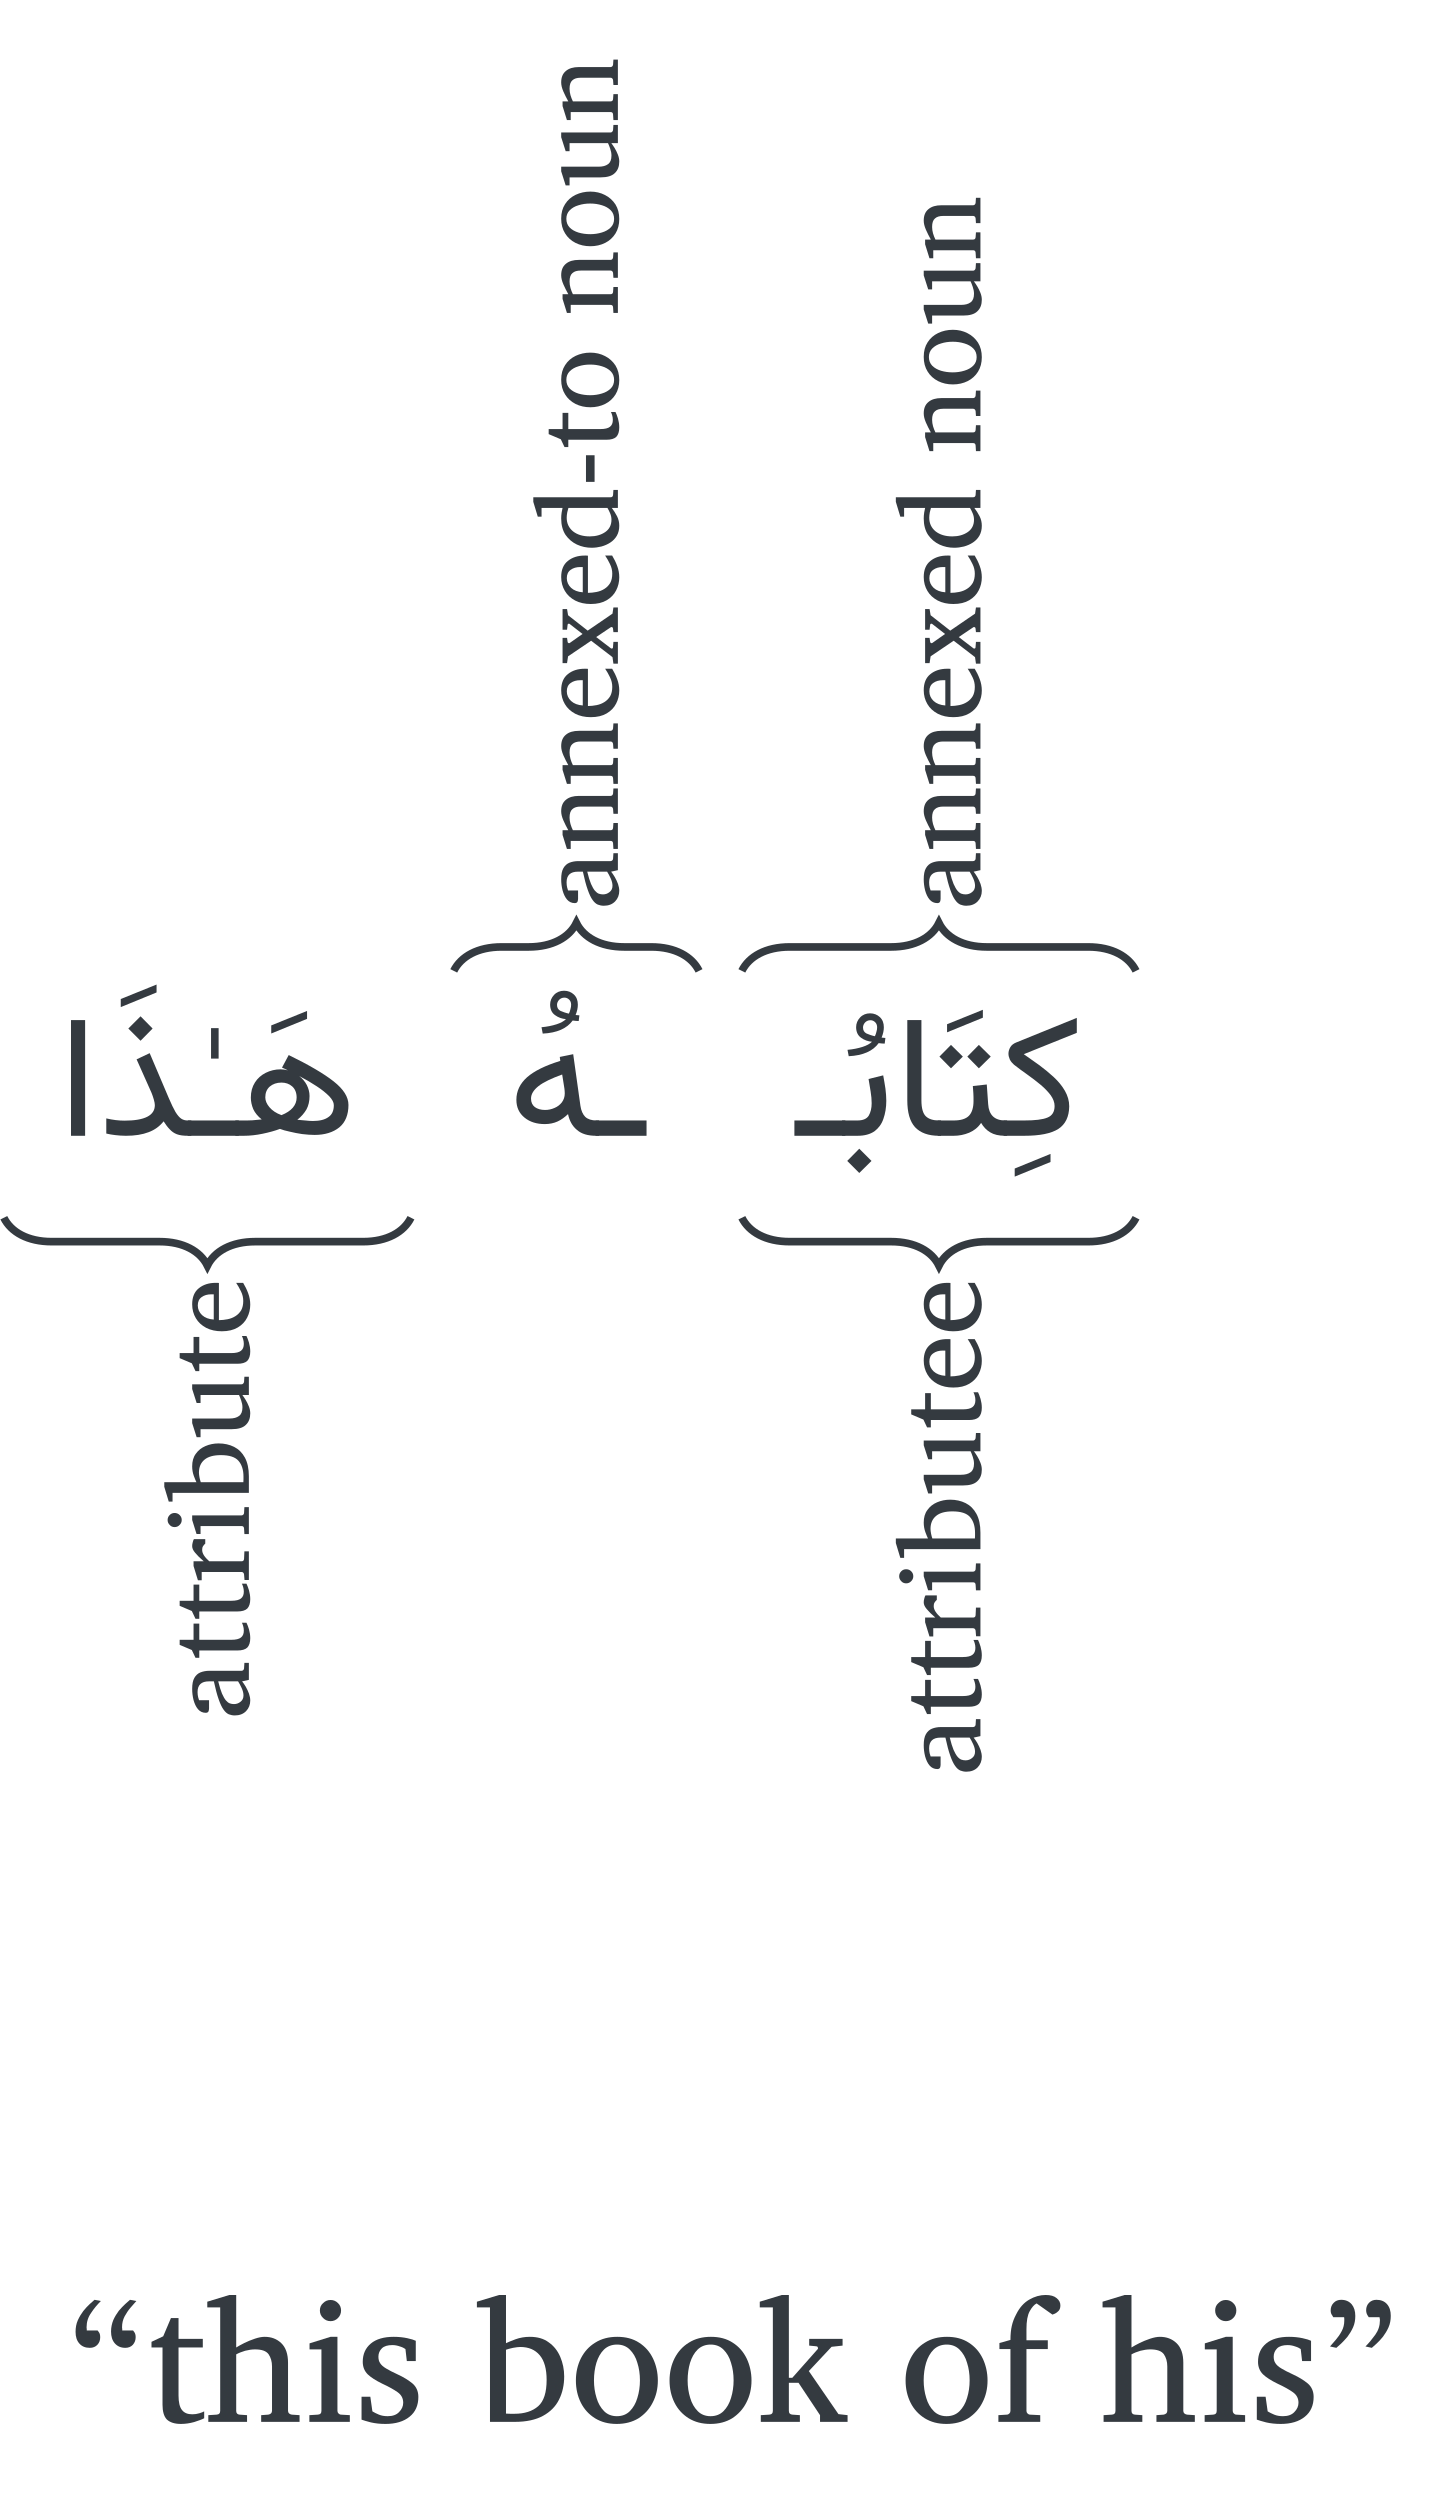
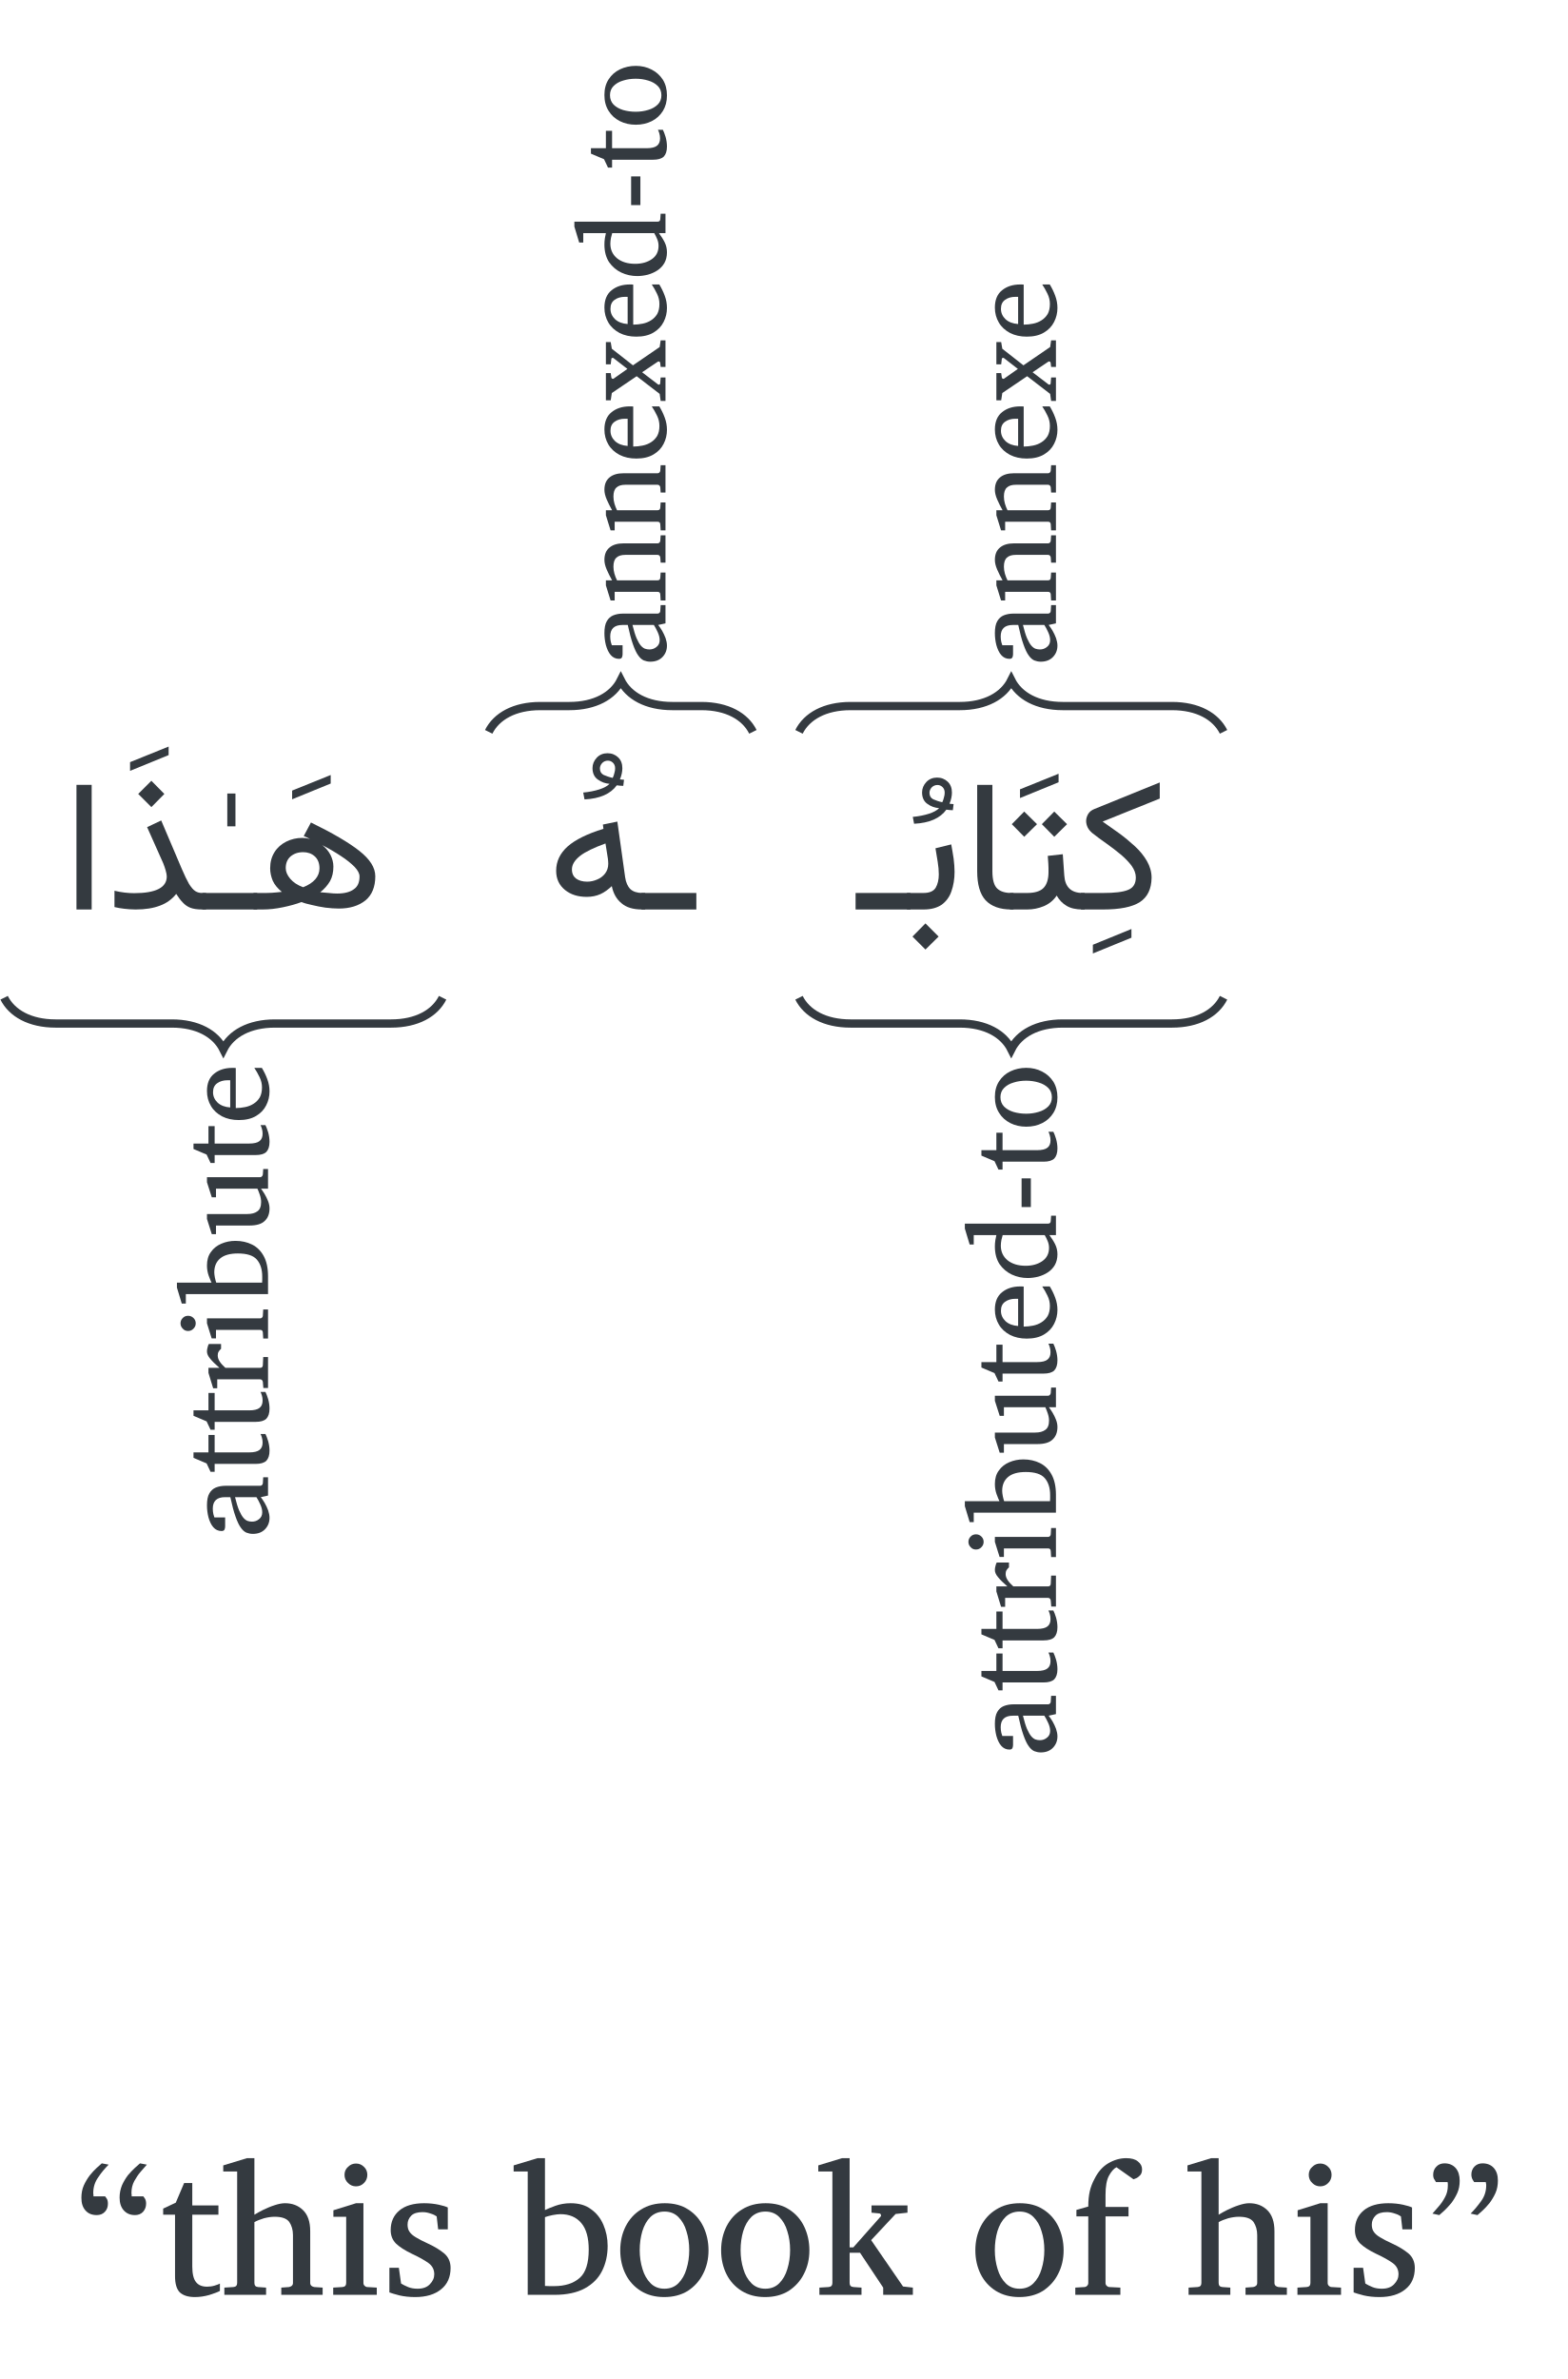
- <svg xmlns="http://www.w3.org/2000/svg" xmlns:xlink="http://www.w3.org/1999/xlink" version="1.1" width="138.677" height="238.262" viewBox="0 0 138.677 238.262">
+ <svg xmlns="http://www.w3.org/2000/svg" xmlns:xlink="http://www.w3.org/1999/xlink" version="1.1" width="138.677" height="210.483" viewBox="0 0 138.677 210.483">
  <defs>
    <path id="font_1_1276" d="M.261 .396 .3 .469C.417 .412 .504 .361 .561 .316 .618 .271 .647 .226 .647 .179 .647 .122 .629 .078 .594 .049 .558 .02 .51 .005 .45 .005 .428 .005 .404 .007 .378 .01 .353 .014 .329 .018 .306 .024 .283 .029 .264 .034 .249 .04 .22 .029 .187 .02 .149 .012 .111 .004 .074 0 .039 0H-.01V.089H.032C.054 .089 .073 .089 .089 .09 .106 .091 .124 .093 .143 .095 .121 .113 .104 .133 .094 .155 .085 .177 .08 .199 .08 .222 .08 .256 .088 .285 .104 .31 .119 .334 .141 .353 .167 .366 .193 .379 .222 .386 .253 .386 .267 .386 .281 .384 .295 .38 .284 .386 .273 .391 .261 .396M.35 .093C.364 .092 .38 .09 .396 .089 .413 .087 .428 .086 .441 .086 .481 .086 .511 .094 .531 .109 .552 .123 .562 .146 .562 .178 .562 .194 .553 .211 .535 .23 .517 .248 .493 .268 .462 .288 .432 .308 .398 .328 .361 .347 .379 .333 .394 .316 .405 .295 .415 .275 .421 .254 .421 .231 .421 .201 .415 .175 .403 .153 .39 .131 .373 .111 .35 .093M.164 .223C.164 .204 .172 .185 .188 .166 .204 .147 .227 .131 .258 .12 .316 .143 .346 .178 .346 .222 .346 .25 .337 .272 .32 .287 .303 .302 .282 .309 .258 .309 .23 .309 .208 .301 .19 .286 .172 .27 .164 .249 .164 .223Z" />
    <path id="font_1_728" d="M.032 .557V.604L.24 .688V.642L.032 .557Z" />
    <path id="font_1_713" d="M-.01 .089H.286V0H-.01V.089Z" />
    <path id="font_1_780" d="M.031 .542V.719H.075V.542H.031Z" />
    <path id="font_1_1211" d="M.247 .694 .317 .623 .247 .552 .176 .623 .247 .694M.33 .178C.33 .186 .328 .197 .324 .211 .32 .224 .316 .237 .311 .249L.224 .444 .3 .48 .411 .219C.426 .184 .439 .157 .45 .138 .462 .119 .473 .106 .484 .099 .495 .092 .507 .089 .521 .089H.542V0H.521C.495 0 .474 .003 .458 .009 .442 .015 .428 .025 .417 .037 .405 .049 .393 .065 .381 .084 .358 .055 .329 .034 .294 .021 .258 .007 .214 0 .162 0 .139 0 .118 .002 .1 .004 .082 .006 .065 .009 .048 .013V.101C.086 .092 .121 .088 .154 .088 .271 .088 .33 .118 .33 .178Z" />
    <path id="font_1_681" d="M.157 .672V0H.075V.672H.157Z" />
    <path id="font_1_1275" d="M.511 0C.463 0 .426 .011 .4 .034 .373 .056 .356 .087 .348 .126 .329 .108 .309 .093 .287 .083 .265 .073 .24 .068 .213 .068 .166 .068 .127 .08 .096 .105 .064 .131 .048 .165 .048 .209 .048 .26 .069 .303 .11 .34 .151 .376 .215 .408 .303 .435L.3 .458 .378 .474 .42 .174C.424 .146 .434 .124 .448 .11 .463 .096 .485 .089 .513 .089H.528V0H.511M.329 .246C.329 .256 .328 .265 .327 .274L.314 .356C.251 .333 .205 .311 .177 .289 .148 .266 .133 .242 .133 .216 .133 .194 .141 .178 .155 .167 .17 .156 .19 .15 .215 .15 .234 .15 .252 .154 .27 .162 .287 .169 .301 .18 .312 .194 .323 .209 .329 .226 .329 .246Z" />
    <path id="font_1_730" d="M.225 .522C.218 .522 .212 .523 .207 .523 .202 .524 .196 .524 .19 .525 .157 .479 .099 .453 .016 .449L.009 .486C.042 .489 .071 .495 .096 .503 .121 .511 .139 .521 .151 .533 .128 .535 .107 .542 .088 .556 .069 .569 .059 .59 .059 .618 .059 .639 .067 .658 .082 .674 .097 .69 .117 .698 .14 .698 .163 .698 .182 .69 .197 .676 .213 .661 .22 .641 .22 .617 .22 .599 .216 .579 .207 .557 .212 .556 .219 .556 .229 .555L.225 .522M.168 .565C.172 .573 .175 .582 .177 .591 .18 .6 .181 .609 .181 .617 .181 .629 .177 .639 .17 .646 .162 .654 .153 .658 .142 .658 .129 .658 .119 .653 .111 .645 .103 .636 .099 .626 .099 .616 .099 .599 .106 .588 .119 .581 .133 .575 .149 .569 .168 .565Z" />
    <path id="font_1_1258" d="M.107 .474C.136 .454 .165 .433 .196 .411 .226 .389 .255 .365 .281 .341 .308 .316 .33 .289 .346 .261 .362 .233 .371 .203 .371 .171 .37 .11 .349 .067 .308 .04 .266 .013 .2 0 .109 0H-.01V.089H.109C.172 .089 .217 .094 .245 .106 .272 .117 .286 .139 .286 .173 .286 .194 .278 .215 .263 .236 .248 .256 .228 .277 .204 .297 .18 .317 .155 .336 .127 .356 .1 .375 .074 .394 .05 .413 .04 .422 .032 .431 .026 .443 .021 .454 .018 .466 .018 .477 .018 .49 .022 .503 .029 .515 .036 .527 .048 .536 .063 .542L.415 .685V.598L.107 .474Z" />
    <path id="font_1_731" d="M.028-.247V-.2L.236-.115V-.162L.028-.247Z" />
    <path id="font_1_1189" d="M.229 .528 .298 .46 .229 .392 .162 .46 .229 .528M.067 .528 .136 .46 .067 .392-0 .46 .067 .528M-.01 .089H.083C.124 .089 .154 .098 .172 .117 .189 .135 .198 .164 .198 .202 .198 .218 .198 .233 .197 .247 .196 .261 .195 .275 .194 .289L.275 .298 .283 .184C.287 .121 .32 .089 .382 .089H.393V0H.381C.345 0 .316 .007 .295 .02 .273 .033 .256 .051 .242 .075 .225 .049 .201 .03 .173 .018 .144 .006 .114 0 .083 0H-.01V.089Z" />
    <path id="font_1_1173" d="M.075 .672H.157V.206C.157 .16 .166 .129 .183 .113 .2 .097 .225 .089 .259 .089H.271V0H.259C.197 0 .151 .017 .12 .05 .09 .083 .075 .135 .075 .206V.672Z" />
    <path id="font_1_1176" d="M.08 0H-.01V.089H.079C.111 .089 .133 .098 .145 .117 .156 .136 .162 .16 .162 .189 .162 .21 .16 .233 .156 .257 .152 .281 .148 .305 .144 .33L.229 .351C.234 .325 .238 .299 .242 .274 .245 .249 .247 .225 .247 .203 .247 .164 .241 .129 .23 .098 .22 .068 .202 .044 .178 .026 .153 .009 .121 0 .08 0M.09-.075 .161-.146 .09-.216 .02-.146 .09-.075Z" />
    <path id="font_2_68" d="M.492 0H.344L.331 .059C.318 .049 .303 .038 .284 .027 .265 .016 .245 .007 .224-.001 .203-.008 .183-.012 .164-.012 .128-.012 .097-0 .072 .024 .047 .048 .034 .081 .034 .123 .034 .142 .038 .159 .044 .175 .051 .191 .064 .206 .084 .22 .104 .235 .134 .249 .174 .263 .213 .277 .266 .291 .331 .305 .331 .307 .331 .313 .331 .322 .331 .331 .331 .34 .331 .348 .331 .414 .3 .447 .238 .447 .221 .447 .206 .445 .193 .442 .181 .439 .172 .436 .167 .434V.347H.094C.085 .347 .077 .349 .069 .352 .061 .356 .057 .364 .057 .376 .057 .403 .068 .426 .088 .443 .109 .461 .136 .473 .168 .482 .2 .49 .232 .494 .265 .494 .306 .494 .339 .488 .361 .475 .384 .462 .4 .444 .409 .422 .418 .399 .423 .373 .423 .344V.064C.423 .058 .425 .053 .429 .049 .433 .045 .438 .042 .444 .042L.492 .039V0M.331 .094V.267C.286 .256 .25 .245 .224 .234 .197 .222 .178 .211 .165 .2 .152 .189 .143 .177 .139 .166 .135 .154 .133 .142 .133 .13 .133 .109 .139 .09 .153 .073 .166 .056 .184 .047 .208 .047 .228 .047 .249 .052 .273 .063 .297 .074 .316 .084 .331 .094Z" />
    <path id="font_2_81" d="M.547 0H.326V.039L.368 .042C.374 .043 .379 .045 .383 .049 .387 .053 .389 .058 .389 .064V.324C.389 .356 .382 .38 .367 .396 .353 .413 .328 .421 .293 .421 .274 .421 .255 .418 .237 .413 .218 .407 .2 .401 .183 .392V.064C.183 .05 .19 .043 .204 .042L.246 .039V0H.02V.039L.069 .042C.083 .043 .09 .05 .09 .064V.411H.02V.444L.142 .482H.183V.432C.211 .448 .24 .462 .269 .475 .299 .488 .325 .494 .348 .494 .392 .494 .425 .481 .448 .453 .471 .426 .482 .388 .482 .34V.064C.482 .058 .484 .053 .488 .049 .492 .045 .497 .043 .503 .042L.547 .039V0Z" />
    <path id="font_2_72" d="M.266-.012C.226-.012 .188-.003 .153 .015 .117 .033 .089 .06 .067 .097 .045 .134 .034 .18 .034 .236 .034 .288 .044 .333 .064 .372 .085 .411 .112 .441 .148 .462 .183 .483 .224 .494 .269 .494 .331 .494 .378 .475 .409 .436 .44 .398 .456 .349 .456 .289 .456 .286 .456 .281 .456 .276 .456 .271 .456 .266 .455 .261H.131C.131 .236 .134 .211 .139 .185 .144 .16 .153 .137 .166 .117 .179 .096 .196 .08 .217 .067 .239 .055 .266 .049 .298 .049 .326 .049 .354 .055 .382 .069 .409 .082 .434 .096 .456 .111V.05C.428 .033 .398 .018 .365 .006 .333-.006 .3-.012 .266-.012M.136 .306H.356V.328C.356 .361 .348 .389 .332 .411 .316 .434 .292 .445 .259 .445 .226 .445 .198 .432 .175 .408 .152 .383 .139 .349 .136 .306Z" />
    <path id="font_2_91" d="M.5 0H.285V.039L.319 .043C.323 .044 .327 .046 .328 .05 .33 .054 .33 .058 .328 .061L.242 .189 .144 .061C.142 .058 .141 .055 .142 .05 .143 .046 .146 .044 .15 .043L.2 .039V0H.01V.039L.067 .047 .21 .233 .074 .434 .015 .443V.482H.235V.443L.2 .438C.196 .438 .192 .435 .19 .431 .188 .427 .188 .424 .19 .42L.269 .308 .356 .42C.359 .423 .359 .427 .358 .431 .357 .435 .354 .438 .349 .438L.306 .443V.482H.486V.443L.432 .434 .298 .263 .446 .047 .5 .039V0Z" />
    <path id="font_2_71" d="M.538 0H.381V.053C.358 .036 .334 .02 .308 .007 .282-.006 .255-.012 .226-.012 .193-.012 .164-.005 .139 .009 .115 .023 .095 .042 .08 .065 .064 .089 .053 .115 .045 .143 .038 .171 .034 .2 .034 .228 .034 .273 .043 .316 .062 .357 .081 .397 .109 .43 .146 .456 .184 .481 .232 .494 .289 .494 .305 .494 .322 .493 .341 .49 .36 .486 .373 .484 .381 .482V.665H.305V.698L.434 .737H.474V.064C.474 .05 .481 .043 .495 .042L.538 .039V0M.381 .091V.431C.372 .434 .36 .437 .343 .441 .326 .444 .311 .446 .296 .446 .246 .446 .207 .427 .177 .391 .148 .354 .133 .306 .133 .245 .133 .191 .146 .146 .171 .11 .196 .074 .232 .056 .278 .056 .298 .056 .317 .06 .335 .068 .352 .075 .368 .083 .381 .091Z" />
    <path id="font_2_16" d="M.276 .203H.044V.278H.276V.203Z" />
    <path id="font_2_87" d="M.333 .021C.32 .014 .3 .007 .275-.001 .25-.008 .224-.012 .198-.012 .161-.012 .134-.003 .116 .014 .099 .032 .091 .061 .091 .1V.432H.027V.465L.095 .497 .14 .603H.184V.482H.325V.432H.184V.153C.184 .113 .191 .085 .204 .069 .217 .052 .237 .044 .264 .044 .278 .044 .292 .046 .305 .05 .317 .054 .327 .057 .333 .061V.021Z" />
    <path id="font_2_82" d="M.51 .24C.51 .193 .5 .15 .48 .112 .461 .074 .433 .044 .398 .021 .362-.001 .32-.012 .271-.012 .222-.012 .181-.001 .145 .021 .11 .043 .082 .073 .063 .111 .044 .149 .034 .192 .034 .24 .034 .288 .044 .331 .063 .369 .083 .408 .11 .438 .146 .46 .182 .483 .225 .494 .274 .494 .324 .494 .366 .483 .401 .46 .437 .437 .463 .407 .482 .368 .5 .33 .51 .287 .51 .24M.406 .241C.406 .278 .401 .312 .391 .343 .382 .375 .367 .4 .347 .42 .328 .439 .303 .449 .273 .449 .242 .449 .217 .439 .197 .42 .177 .4 .163 .375 .153 .343 .144 .312 .139 .278 .139 .241 .139 .205 .144 .171 .154 .139 .163 .108 .178 .082 .198 .062 .217 .043 .242 .033 .272 .033 .303 .033 .328 .043 .347 .062 .367 .082 .382 .108 .391 .139 .401 .171 .406 .205 .406 .241Z" />
-     <path id="font_2_88" d="M.547 0H.388V.057C.377 .048 .362 .039 .345 .028 .327 .017 .308 .008 .288-0 .268-.008 .248-.012 .228-.012 .185-.012 .151 .001 .127 .027 .102 .052 .09 .094 .09 .15V.421H.02V.455L.143 .494H.183V.169C.183 .133 .19 .106 .205 .086 .219 .066 .244 .056 .28 .056 .3 .056 .32 .06 .34 .067 .36 .074 .376 .08 .388 .086V.421H.318V.455L.44 .494H.481V.064C.481 .058 .483 .053 .488 .049 .492 .045 .497 .043 .503 .042L.547 .039V0Z" />
    <path id="font_2_85" d="M.381 .38H.342C.336 .387 .328 .394 .32 .399 .311 .405 .3 .407 .288 .407 .272 .407 .256 .402 .239 .391 .222 .38 .205 .364 .188 .345V.064C.188 .05 .195 .043 .209 .042L.275 .039V0H.025V.038L.074 .042C.08 .043 .085 .045 .089 .049 .093 .053 .095 .058 .095 .064V.411H.023V.444L.147 .482H.188V.393C.216 .426 .241 .451 .262 .468 .283 .486 .302 .494 .32 .494 .33 .494 .341 .493 .354 .489 .366 .486 .375 .483 .381 .479V.38Z" />
    <path id="font_2_76" d="M.218 .647C.218 .63 .212 .615 .2 .603 .188 .591 .174 .585 .157 .585 .14 .585 .126 .591 .114 .603 .101 .615 .095 .63 .095 .647 .095 .664 .101 .679 .114 .69 .126 .702 .14 .708 .157 .708 .174 .708 .188 .702 .2 .69 .212 .679 .218 .664 .218 .647M.269 0H.034V.039L.083 .042C.097 .043 .104 .05 .104 .064V.421H.035V.456L.157 .494H.197V.064C.197 .058 .199 .053 .203 .049 .207 .045 .212 .042 .218 .042L.269 .039V0Z" />
    <path id="font_2_69" d="M.521 .264C.521 .214 .511 .169 .491 .129 .471 .089 .44 .058 .398 .035 .356 .012 .301 0 .234 0H.09V.665H.014V.698L.143 .737H.183V.457C.194 .463 .213 .47 .239 .48 .264 .489 .292 .494 .321 .494 .365 .494 .402 .484 .431 .462 .461 .441 .483 .413 .498 .378 .513 .343 .521 .305 .521 .264M.419 .244C.419 .307 .406 .355 .379 .387 .352 .419 .315 .435 .266 .435 .255 .435 .241 .433 .224 .43 .207 .426 .193 .423 .183 .419V.048C.191 .048 .199 .047 .208 .047 .216 .047 .224 .047 .232 .047 .291 .047 .337 .062 .37 .091 .403 .12 .419 .171 .419 .244Z" />
+     <path id="font_2_88" d="M.547 0H.388V.057C.377 .048 .362 .039 .345 .028 .327 .017 .308 .008 .288-0 .268-.008 .248-.012 .228-.012 .185-.012 .151 .001 .127 .027 .102 .052 .09 .094 .09 .15V.421H.02V.455L.143 .494H.183V.169C.183 .133 .19 .106 .205 .086 .219 .066 .244 .056 .28 .056 .3 .056 .32 .06 .34 .067 .36 .074 .376 .08 .388 .086V.421H.318V.455L.44 .494H.481V.064C.481 .058 .483 .053 .488 .049 .492 .045 .497 .043 .503 .042L.547 .039V0Z" />
    <path id="font_2_180" d="M.392 .702C.383 .691 .371 .678 .358 .663 .345 .648 .334 .631 .324 .613 .314 .594 .309 .573 .309 .551 .309 .548 .309 .544 .31 .54 .31 .537 .31 .533 .31 .531H.373L.381 .52C.386 .512 .388 .503 .388 .492 .388 .475 .383 .461 .372 .448 .361 .436 .346 .43 .328 .43 .302 .43 .282 .439 .267 .456 .252 .473 .245 .496 .245 .525 .245 .549 .25 .571 .258 .591 .267 .611 .278 .629 .29 .645 .303 .66 .315 .673 .327 .684 .339 .695 .348 .703 .355 .709L.392 .702M.186 .702C.166 .682 .147 .66 .13 .634 .112 .609 .103 .581 .103 .55 .103 .547 .103 .543 .104 .54 .104 .536 .104 .533 .104 .531H.167L.175 .52C.18 .513 .182 .504 .182 .491 .182 .474 .177 .46 .166 .448 .155 .436 .14 .43 .122 .43 .096 .43 .076 .438 .061 .455 .046 .472 .039 .494 .039 .523 .039 .547 .043 .57 .052 .59 .061 .61 .072 .628 .084 .644 .097 .66 .109 .673 .121 .684 .133 .695 .142 .703 .149 .709L.186 .702Z" />
    <path id="font_2_75" d="M.551 0H.328V.039L.369 .042C.375 .043 .38 .045 .385 .049 .389 .053 .391 .058 .391 .064V.322C.391 .35 .384 .374 .371 .393 .357 .412 .331 .421 .292 .421 .274 .421 .255 .418 .235 .413 .215 .407 .197 .4 .183 .392V.064C.183 .05 .19 .043 .203 .042L.246 .039V0H.021V.039L.069 .042C.083 .043 .09 .05 .09 .064V.665H.015V.698L.143 .737H.183V.432C.195 .44 .211 .448 .23 .458 .249 .467 .269 .476 .291 .483 .312 .49 .331 .494 .348 .494 .387 .494 .419 .482 .445 .457 .471 .432 .484 .394 .484 .343V.064C.484 .058 .486 .053 .49 .049 .495 .045 .5 .043 .506 .042L.551 .039V0Z" />
    <path id="font_2_86" d="M.349 .353H.297L.289 .423C.282 .428 .271 .434 .257 .438 .243 .443 .229 .446 .213 .446 .186 .446 .165 .44 .152 .427 .139 .414 .132 .398 .132 .379 .132 .364 .135 .351 .142 .341 .149 .33 .16 .32 .177 .31 .193 .3 .215 .289 .243 .276 .278 .26 .307 .242 .33 .223 .352 .204 .364 .178 .364 .145 .364 .096 .347 .057 .313 .03 .279 .002 .232-.012 .173-.012 .142-.012 .114-.009 .088-.003 .062 .004 .044 .009 .034 .013V.146H.085L.097 .061C.107 .055 .12 .048 .135 .042 .149 .036 .167 .033 .186 .033 .215 .033 .237 .041 .252 .057 .268 .073 .276 .091 .276 .111 .276 .137 .265 .157 .244 .172 .223 .187 .193 .204 .154 .222 .117 .24 .089 .258 .07 .276 .051 .295 .041 .319 .041 .349 .041 .394 .057 .429 .088 .455 .119 .481 .164 .494 .221 .494 .25 .494 .277 .491 .3 .486 .323 .481 .339 .476 .349 .471V.353Z" />
    <path id="font_2_78" d="M.524 0H.364V.039L.239 .227H.183V.064C.183 .05 .19 .043 .204 .042L.247 .039V0H.02V.039L.069 .042C.083 .043 .09 .05 .09 .064V.665H.014V.698L.142 .737H.183V.256H.203L.35 .422C.353 .425 .353 .429 .351 .433 .35 .437 .346 .439 .342 .439L.301 .443V.482H.495V.443L.431 .436 .299 .295 .471 .045 .524 .039V0Z" />
    <path id="font_2_73" d="M.389 .677C.389 .663 .386 .653 .379 .645 .372 .638 .365 .632 .358 .629 .35 .626 .345 .624 .343 .623L.251 .688C.237 .681 .223 .665 .211 .643 .198 .62 .192 .585 .192 .538V.474H.316V.423H.192V.064C.192 .058 .194 .053 .198 .049 .202 .045 .207 .042 .213 .042L.272 .039V0H.029V.039L.078 .042C.084 .042 .089 .045 .093 .049 .097 .053 .099 .058 .099 .064V.423H.035V.458L.099 .476C.099 .509 .102 .536 .107 .558 .112 .58 .12 .602 .133 .626 .152 .664 .177 .692 .208 .71 .239 .728 .271 .737 .303 .737 .332 .737 .353 .731 .367 .719 .382 .707 .389 .693 .389 .677Z" />
    <path id="font_2_181" d="M.414 .616C.414 .592 .41 .569 .401 .549 .392 .529 .381 .511 .369 .495 .356 .479 .344 .466 .332 .455 .32 .444 .311 .436 .304 .43L.267 .438C.287 .458 .306 .481 .324 .506 .342 .531 .351 .559 .351 .59 .351 .593 .351 .597 .35 .6 .349 .603 .349 .606 .349 .608H.286L.279 .619C.274 .627 .271 .637 .271 .649 .271 .666 .277 .681 .288 .692 .299 .703 .313 .709 .331 .709 .356 .709 .377 .701 .392 .684 .407 .667 .414 .645 .414 .616M.208 .615C.208 .591 .204 .569 .195 .549 .186 .529 .175 .511 .163 .495 .15 .48 .138 .466 .126 .455 .114 .444 .105 .436 .098 .43L.061 .438C.07 .449 .082 .462 .095 .477 .108 .492 .119 .508 .129 .527 .139 .545 .144 .566 .144 .588 .144 .591 .144 .595 .144 .599 .143 .603 .143 .606 .143 .608H.08L.073 .62C.067 .627 .065 .637 .065 .648 .065 .665 .071 .68 .082 .691 .093 .703 .108 .709 .126 .709 .152 .709 .172 .7 .187 .683 .201 .666 .208 .644 .208 .615Z" />
  </defs>
-   <use data-text="ه" xlink:href="#font_1_1276" transform="matrix(16.40848,0,0,-16.40848,22.59318,108.2463)" fill="#343a40" />
-   <use data-text="َ" xlink:href="#font_1_728" transform="matrix(16.40848,0,0,-16.40848,25.32537,107.6369)" fill="#343a40" />
-   <use data-text="ـ" xlink:href="#font_1_713" transform="matrix(16.40848,0,0,-16.40848,18.06759,108.2463)" fill="#343a40" />
-   <use data-text="ٰ" xlink:href="#font_1_780" transform="matrix(16.40848,0,0,-16.40848,19.60479,109.7835)" fill="#343a40" />
-   <use data-text="ذ" xlink:href="#font_1_1211" transform="matrix(16.40848,0,0,-16.40848,9.342151,108.2463)" fill="#343a40" />
-   <use data-text="َ" xlink:href="#font_1_728" transform="matrix(16.40848,0,0,-16.40848,10.98366,105.1207)" fill="#343a40" />
-   <use data-text="ا" xlink:href="#font_1_681" transform="matrix(16.40848,0,0,-16.40848,5.535751,108.2463)" fill="#343a40" />
-   <use data-text="ـ" xlink:href="#font_1_713" transform="matrix(16.40848,0,0,-16.40848,56.92581,108.2463)" fill="#343a40" />
-   <use data-text="ه" xlink:href="#font_1_1275" transform="matrix(16.40848,0,0,-16.40848,48.42622,108.2463)" fill="#343a40" />
-   <use data-text="ُ" xlink:href="#font_1_730" transform="matrix(16.40848,0,0,-16.40848,51.46143,105.8747)" fill="#343a40" />
-   <use data-text="ك" xlink:href="#font_1_1258" transform="matrix(16.40848,0,0,-16.40848,95.81515,108.2463)" fill="#343a40" />
-   <use data-text="ِ" xlink:href="#font_1_731" transform="matrix(16.40848,0,0,-16.40848,96.24703,108.0853)" fill="#343a40" />
-   <use data-text="ت" xlink:href="#font_1_1189" transform="matrix(16.40848,0,0,-16.40848,89.53275,108.2463)" fill="#343a40" />
-   <use data-text="َ" xlink:href="#font_1_728" transform="matrix(16.40848,0,0,-16.40848,89.73406,107.5253)" fill="#343a40" />
-   <use data-text="ا" xlink:href="#font_1_1173" transform="matrix(16.40848,0,0,-16.40848,85.23957,108.2463)" fill="#343a40" />
-   <use data-text="ب" xlink:href="#font_1_1176" transform="matrix(16.40848,0,0,-16.40848,80.41548,108.2463)" fill="#343a40" />
-   <use data-text="ُ" xlink:href="#font_1_730" transform="matrix(16.40848,0,0,-16.40848,80.62431,108.0286)" fill="#343a40" />
-   <use data-text="ـ" xlink:href="#font_1_713" transform="matrix(16.40848,0,0,-16.40848,75.87363,108.2463)" fill="#343a40" />
-   <path transform="matrix(1.83,0,0,-1.83,.72834,108.2463)" stroke-width=".399" stroke-linecap="butt" stroke-miterlimit="10" stroke-linejoin="miter" fill="none" stroke="#343a40" d="M23.233 8.589C23.606 9.337 24.478 9.835 25.723 9.835H27.13C28.375 9.835 29.247 10.333 29.62 11.08 29.994 10.333 30.866 9.835 32.111 9.835H33.518C34.763 9.835 35.635 9.337 36.008 8.589" />
-   <use data-text="a" xlink:href="#font_2_68" transform="matrix(0,-10.93897,-10.93897,-0,58.88757,86.69443)" fill="#343a40" />
-   <use data-text="n" xlink:href="#font_2_81" transform="matrix(0,-10.93897,-10.93897,-0,58.88757,81.1265)" fill="#343a40" />
-   <use data-text="n" xlink:href="#font_2_81" transform="matrix(0,-10.93897,-10.93897,-0,58.88757,74.9241)" fill="#343a40" />
-   <use data-text="e" xlink:href="#font_2_72" transform="matrix(0,-10.93897,-10.93897,-0,58.88757,68.7217)" fill="#343a40" />
-   <use data-text="x" xlink:href="#font_2_91" transform="matrix(0,-10.93897,-10.93897,-0,58.88757,63.3616)" fill="#343a40" />
-   <use data-text="e" xlink:href="#font_2_72" transform="matrix(0,-10.93897,-10.93897,-0,58.88757,57.93587)" fill="#343a40" />
-   <use data-text="d" xlink:href="#font_2_71" transform="matrix(0,-10.93897,-10.93897,-0,58.88757,52.57578)" fill="#343a40" />
-   <use data-text="-" xlink:href="#font_2_16" transform="matrix(0,-10.93897,-10.93897,-0,58.88757,46.40619)" fill="#343a40" />
-   <use data-text="t" xlink:href="#font_2_87" transform="matrix(0,-10.93897,-10.93897,-0,58.88757,42.90572)" fill="#343a40" />
-   <use data-text="o" xlink:href="#font_2_82" transform="matrix(0,-10.93897,-10.93897,-0,58.88757,39.18647)" fill="#343a40" />
-   <use data-text="n" xlink:href="#font_2_81" transform="matrix(0,-10.93897,-10.93897,-0,58.88757,30.04149)" fill="#343a40" />
-   <use data-text="o" xlink:href="#font_2_82" transform="matrix(0,-10.93897,-10.93897,-0,58.88757,23.8391)" fill="#343a40" />
-   <use data-text="u" xlink:href="#font_2_88" transform="matrix(0,-10.93897,-10.93897,-0,58.88757,17.8883)" fill="#343a40" />
-   <use data-text="n" xlink:href="#font_2_81" transform="matrix(0,-10.93897,-10.93897,-0,58.88757,11.66402)" fill="#343a40" />
-   <path transform="matrix(1.83,0,0,-1.83,.72834,108.2463)" stroke-width=".399" stroke-linecap="butt" stroke-miterlimit="10" stroke-linejoin="miter" fill="none" stroke="#343a40" d="M38.237 8.589C38.61 9.337 39.482 9.835 40.727 9.835H46.011C47.256 9.835 48.128 10.333 48.501 11.08 48.875 10.333 49.747 9.835 50.992 9.835H56.275C57.521 9.835 58.392 9.337 58.766 8.589" />
-   <use data-text="a" xlink:href="#font_2_68" transform="matrix(0,-10.93897,-10.93897,-0,93.43981,86.69443)" fill="#343a40" />
-   <use data-text="n" xlink:href="#font_2_81" transform="matrix(0,-10.93897,-10.93897,-0,93.43981,81.1265)" fill="#343a40" />
-   <use data-text="n" xlink:href="#font_2_81" transform="matrix(0,-10.93897,-10.93897,-0,93.43981,74.9241)" fill="#343a40" />
-   <use data-text="e" xlink:href="#font_2_72" transform="matrix(0,-10.93897,-10.93897,-0,93.43981,68.72169)" fill="#343a40" />
-   <use data-text="x" xlink:href="#font_2_91" transform="matrix(0,-10.93897,-10.93897,-0,93.43981,63.3616)" fill="#343a40" />
-   <use data-text="e" xlink:href="#font_2_72" transform="matrix(0,-10.93897,-10.93897,-0,93.43981,57.93587)" fill="#343a40" />
-   <use data-text="d" xlink:href="#font_2_71" transform="matrix(0,-10.93897,-10.93897,-0,93.43981,52.57577)" fill="#343a40" />
-   <use data-text="n" xlink:href="#font_2_81" transform="matrix(0,-10.93897,-10.93897,-0,93.43981,43.21201)" fill="#343a40" />
-   <use data-text="o" xlink:href="#font_2_82" transform="matrix(0,-10.93897,-10.93897,-0,93.43981,37.00961)" fill="#343a40" />
-   <use data-text="u" xlink:href="#font_2_88" transform="matrix(0,-10.93897,-10.93897,-0,93.43981,31.05881)" fill="#343a40" />
-   <use data-text="n" xlink:href="#font_2_81" transform="matrix(0,-10.93897,-10.93897,-0,93.43981,24.83453)" fill="#343a40" />
-   <path transform="matrix(1.83,0,0,-1.83,.72834,108.2463)" stroke-width=".399" stroke-linecap="butt" stroke-miterlimit="10" stroke-linejoin="miter" fill="none" stroke="#343a40" d="M-.199-4.268C.174-5.015 1.046-5.513 2.291-5.513H7.912C9.157-5.513 10.029-6.012 10.403-6.759 10.776-6.012 11.648-5.513 12.893-5.513H18.514C19.759-5.513 20.631-5.015 21.004-4.268" />
-   <use data-text="a" xlink:href="#font_2_68" transform="matrix(0,-10.93897,-10.93897,-0,23.71863,163.8619)" fill="#343a40" />
-   <use data-text="t" xlink:href="#font_2_87" transform="matrix(0,-10.93897,-10.93897,-0,23.71863,158.2939)" fill="#343a40" />
-   <use data-text="t" xlink:href="#font_2_87" transform="matrix(0,-10.93897,-10.93897,-0,23.71863,154.5747)" fill="#343a40" />
-   <use data-text="r" xlink:href="#font_2_85" transform="matrix(0,-10.93897,-10.93897,-0,23.71863,150.8554)" fill="#343a40" />
-   <use data-text="i" xlink:href="#font_2_76" transform="matrix(0,-10.93897,-10.93897,-0,23.71863,146.5783)" fill="#343a40" />
-   <use data-text="b" xlink:href="#font_2_69" transform="matrix(0,-10.93897,-10.93897,-0,23.71863,143.2638)" fill="#343a40" />
-   <use data-text="u" xlink:href="#font_2_88" transform="matrix(0,-10.93897,-10.93897,-0,23.71863,137.1927)" fill="#343a40" />
-   <use data-text="t" xlink:href="#font_2_87" transform="matrix(0,-10.93897,-10.93897,-0,23.71863,130.9684)" fill="#343a40" />
-   <use data-text="e" xlink:href="#font_2_72" transform="matrix(0,-10.93897,-10.93897,-0,23.71863,127.2491)" fill="#343a40" />
-   <path transform="matrix(1.83,0,0,-1.83,.72834,108.2463)" stroke-width=".399" stroke-linecap="butt" stroke-miterlimit="10" stroke-linejoin="miter" fill="none" stroke="#343a40" d="M38.237-4.268C38.61-5.015 39.482-5.513 40.727-5.513H46.011C47.256-5.513 48.128-6.012 48.501-6.759 48.875-6.012 49.747-5.513 50.992-5.513H56.275C57.521-5.513 58.392-5.015 58.766-4.268" />
-   <use data-text="a" xlink:href="#font_2_68" transform="matrix(0,-10.93897,-10.93897,-0,93.4398,169.2238)" fill="#343a40" />
-   <use data-text="t" xlink:href="#font_2_87" transform="matrix(0,-10.93897,-10.93897,-0,93.4398,163.6558)" fill="#343a40" />
-   <use data-text="t" xlink:href="#font_2_87" transform="matrix(0,-10.93897,-10.93897,-0,93.4398,159.9366)" fill="#343a40" />
-   <use data-text="r" xlink:href="#font_2_85" transform="matrix(0,-10.93897,-10.93897,-0,93.4398,156.2173)" fill="#343a40" />
-   <use data-text="i" xlink:href="#font_2_76" transform="matrix(0,-10.93897,-10.93897,-0,93.4398,151.9402)" fill="#343a40" />
-   <use data-text="b" xlink:href="#font_2_69" transform="matrix(0,-10.93897,-10.93897,-0,93.4398,148.6257)" fill="#343a40" />
-   <use data-text="u" xlink:href="#font_2_88" transform="matrix(0,-10.93897,-10.93897,-0,93.4398,142.5546)" fill="#343a40" />
-   <use data-text="t" xlink:href="#font_2_87" transform="matrix(0,-10.93897,-10.93897,-0,93.4398,136.3303)" fill="#343a40" />
-   <use data-text="e" xlink:href="#font_2_72" transform="matrix(0,-10.93897,-10.93897,-0,93.4398,132.611)" fill="#343a40" />
-   <use data-text="e" xlink:href="#font_2_72" transform="matrix(0,-10.93897,-10.93897,-0,93.4398,127.2509)" fill="#343a40" />
-   <use data-text="“" xlink:href="#font_2_180" transform="matrix(16.40848,0,0,-16.40848,6.56238,230.8161)" fill="#343a40" />
-   <use data-text="t" xlink:href="#font_2_87" transform="matrix(16.40848,0,0,-16.40848,13.99542,230.8161)" fill="#343a40" />
-   <use data-text="h" xlink:href="#font_2_75" transform="matrix(16.40848,0,0,-16.40848,19.50867,230.8161)" fill="#343a40" />
-   <use data-text="i" xlink:href="#font_2_76" transform="matrix(16.40848,0,0,-16.40848,28.92713,230.8161)" fill="#343a40" />
-   <use data-text="s" xlink:href="#font_2_86" transform="matrix(16.40848,0,0,-16.40848,33.8989,230.8161)" fill="#343a40" />
-   <use data-text="b" xlink:href="#font_2_69" transform="matrix(16.40848,0,0,-16.40848,45.22075,230.8161)" fill="#343a40" />
-   <use data-text="o" xlink:href="#font_2_82" transform="matrix(16.40848,0,0,-16.40848,54.32746,230.8161)" fill="#343a40" />
-   <use data-text="o" xlink:href="#font_2_82" transform="matrix(16.40848,0,0,-16.40848,63.25367,230.8161)" fill="#343a40" />
-   <use data-text="k" xlink:href="#font_2_78" transform="matrix(16.40848,0,0,-16.40848,72.17989,230.8161)" fill="#343a40" />
-   <use data-text="o" xlink:href="#font_2_82" transform="matrix(16.40848,0,0,-16.40848,85.7497,230.8161)" fill="#343a40" />
-   <use data-text="f" xlink:href="#font_2_73" transform="matrix(16.40848,0,0,-16.40848,94.67591,230.8161)" fill="#343a40" />
-   <use data-text="h" xlink:href="#font_2_75" transform="matrix(16.40848,0,0,-16.40848,104.8328,230.8161)" fill="#343a40" />
-   <use data-text="i" xlink:href="#font_2_76" transform="matrix(16.40848,0,0,-16.40848,114.2512,230.8161)" fill="#343a40" />
-   <use data-text="s" xlink:href="#font_2_86" transform="matrix(16.40848,0,0,-16.40848,119.223,230.8161)" fill="#343a40" />
-   <use data-text="”" xlink:href="#font_2_181" transform="matrix(16.40848,0,0,-16.40848,125.7536,230.8161)" fill="#343a40" />
+   <use data-text="ه" xlink:href="#font_1_1276" transform="matrix(16.40848,0,0,-16.40848,22.59318,80.46694)" fill="#343a40" />
+   <use data-text="َ" xlink:href="#font_1_728" transform="matrix(16.40848,0,0,-16.40848,25.32537,79.85755)" fill="#343a40" />
+   <use data-text="ـ" xlink:href="#font_1_713" transform="matrix(16.40848,0,0,-16.40848,18.06759,80.46694)" fill="#343a40" />
+   <use data-text="ٰ" xlink:href="#font_1_780" transform="matrix(16.40848,0,0,-16.40848,19.60479,82.00412)" fill="#343a40" />
+   <use data-text="ذ" xlink:href="#font_1_1211" transform="matrix(16.40848,0,0,-16.40848,9.342151,80.46694)" fill="#343a40" />
+   <use data-text="َ" xlink:href="#font_1_728" transform="matrix(16.40848,0,0,-16.40848,10.98366,77.34129)" fill="#343a40" />
+   <use data-text="ا" xlink:href="#font_1_681" transform="matrix(16.40848,0,0,-16.40848,5.535751,80.46694)" fill="#343a40" />
+   <use data-text="ـ" xlink:href="#font_1_713" transform="matrix(16.40848,0,0,-16.40848,56.92581,80.46694)" fill="#343a40" />
+   <use data-text="ه" xlink:href="#font_1_1275" transform="matrix(16.40848,0,0,-16.40848,48.42622,80.46694)" fill="#343a40" />
+   <use data-text="ُ" xlink:href="#font_1_730" transform="matrix(16.40848,0,0,-16.40848,51.46143,78.09525)" fill="#343a40" />
+   <use data-text="ك" xlink:href="#font_1_1258" transform="matrix(16.40848,0,0,-16.40848,95.81515,80.46694)" fill="#343a40" />
+   <use data-text="ِ" xlink:href="#font_1_731" transform="matrix(16.40848,0,0,-16.40848,96.24703,80.30588)" fill="#343a40" />
+   <use data-text="ت" xlink:href="#font_1_1189" transform="matrix(16.40848,0,0,-16.40848,89.53275,80.46694)" fill="#343a40" />
+   <use data-text="َ" xlink:href="#font_1_728" transform="matrix(16.40848,0,0,-16.40848,89.73406,79.74591)" fill="#343a40" />
+   <use data-text="ا" xlink:href="#font_1_1173" transform="matrix(16.40848,0,0,-16.40848,85.23957,80.46694)" fill="#343a40" />
+   <use data-text="ب" xlink:href="#font_1_1176" transform="matrix(16.40848,0,0,-16.40848,80.41548,80.46694)" fill="#343a40" />
+   <use data-text="ُ" xlink:href="#font_1_730" transform="matrix(16.40848,0,0,-16.40848,80.62431,80.24916)" fill="#343a40" />
+   <use data-text="ـ" xlink:href="#font_1_713" transform="matrix(16.40848,0,0,-16.40848,75.87363,80.46694)" fill="#343a40" />
+   <path transform="matrix(1.83,0,0,-1.83,.72834,80.46694)" stroke-width=".399" stroke-linecap="butt" stroke-miterlimit="10" stroke-linejoin="miter" fill="none" stroke="#343a40" d="M23.233 8.589C23.606 9.337 24.478 9.835 25.723 9.835H27.13C28.375 9.835 29.247 10.333 29.62 11.08 29.994 10.333 30.866 9.835 32.111 9.835H33.518C34.763 9.835 35.635 9.337 36.008 8.589" />
+   <use data-text="a" xlink:href="#font_2_68" transform="matrix(0,-10.93897,-10.93897,-0,58.88757,58.91502)" fill="#343a40" />
+   <use data-text="n" xlink:href="#font_2_81" transform="matrix(0,-10.93897,-10.93897,-0,58.88757,53.34709)" fill="#343a40" />
+   <use data-text="n" xlink:href="#font_2_81" transform="matrix(0,-10.93897,-10.93897,-0,58.88757,47.14469)" fill="#343a40" />
+   <use data-text="e" xlink:href="#font_2_72" transform="matrix(0,-10.93897,-10.93897,-0,58.88757,40.94229)" fill="#343a40" />
+   <use data-text="x" xlink:href="#font_2_91" transform="matrix(0,-10.93897,-10.93897,-0,58.88757,35.58219)" fill="#343a40" />
+   <use data-text="e" xlink:href="#font_2_72" transform="matrix(0,-10.93897,-10.93897,-0,58.88757,30.15646)" fill="#343a40" />
+   <use data-text="d" xlink:href="#font_2_71" transform="matrix(0,-10.93897,-10.93897,-0,58.88757,24.79637)" fill="#343a40" />
+   <use data-text="-" xlink:href="#font_2_16" transform="matrix(0,-10.93897,-10.93897,-0,58.88757,18.62679)" fill="#343a40" />
+   <use data-text="t" xlink:href="#font_2_87" transform="matrix(0,-10.93897,-10.93897,-0,58.88757,15.12631)" fill="#343a40" />
+   <use data-text="o" xlink:href="#font_2_82" transform="matrix(0,-10.93897,-10.93897,-0,58.88757,11.40707)" fill="#343a40" />
+   <path transform="matrix(1.83,0,0,-1.83,.72834,80.46694)" stroke-width=".399" stroke-linecap="butt" stroke-miterlimit="10" stroke-linejoin="miter" fill="none" stroke="#343a40" d="M38.237 8.589C38.61 9.337 39.482 9.835 40.727 9.835H46.011C47.256 9.835 48.128 10.333 48.501 11.08 48.875 10.333 49.747 9.835 50.992 9.835H56.275C57.521 9.835 58.392 9.337 58.766 8.589" />
+   <use data-text="a" xlink:href="#font_2_68" transform="matrix(0,-10.93897,-10.93897,-0,93.43981,58.91502)" fill="#343a40" />
+   <use data-text="n" xlink:href="#font_2_81" transform="matrix(0,-10.93897,-10.93897,-0,93.43981,53.34709)" fill="#343a40" />
+   <use data-text="n" xlink:href="#font_2_81" transform="matrix(0,-10.93897,-10.93897,-0,93.43981,47.14469)" fill="#343a40" />
+   <use data-text="e" xlink:href="#font_2_72" transform="matrix(0,-10.93897,-10.93897,-0,93.43981,40.94228)" fill="#343a40" />
+   <use data-text="x" xlink:href="#font_2_91" transform="matrix(0,-10.93897,-10.93897,-0,93.43981,35.58219)" fill="#343a40" />
+   <use data-text="e" xlink:href="#font_2_72" transform="matrix(0,-10.93897,-10.93897,-0,93.43981,30.15646)" fill="#343a40" />
+   <path transform="matrix(1.83,0,0,-1.83,.72834,80.46694)" stroke-width=".399" stroke-linecap="butt" stroke-miterlimit="10" stroke-linejoin="miter" fill="none" stroke="#343a40" d="M-.199-4.268C.174-5.015 1.046-5.513 2.291-5.513H7.912C9.157-5.513 10.029-6.012 10.403-6.759 10.776-6.012 11.648-5.513 12.893-5.513H18.514C19.759-5.513 20.631-5.015 21.004-4.268" />
+   <use data-text="a" xlink:href="#font_2_68" transform="matrix(0,-10.93897,-10.93897,-0,23.71863,136.0825)" fill="#343a40" />
+   <use data-text="t" xlink:href="#font_2_87" transform="matrix(0,-10.93897,-10.93897,-0,23.71863,130.5145)" fill="#343a40" />
+   <use data-text="t" xlink:href="#font_2_87" transform="matrix(0,-10.93897,-10.93897,-0,23.71863,126.7953)" fill="#343a40" />
+   <use data-text="r" xlink:href="#font_2_85" transform="matrix(0,-10.93897,-10.93897,-0,23.71863,123.076)" fill="#343a40" />
+   <use data-text="i" xlink:href="#font_2_76" transform="matrix(0,-10.93897,-10.93897,-0,23.71863,118.7989)" fill="#343a40" />
+   <use data-text="b" xlink:href="#font_2_69" transform="matrix(0,-10.93897,-10.93897,-0,23.71863,115.4844)" fill="#343a40" />
+   <use data-text="u" xlink:href="#font_2_88" transform="matrix(0,-10.93897,-10.93897,-0,23.71863,109.4132)" fill="#343a40" />
+   <use data-text="t" xlink:href="#font_2_87" transform="matrix(0,-10.93897,-10.93897,-0,23.71863,103.189)" fill="#343a40" />
+   <use data-text="e" xlink:href="#font_2_72" transform="matrix(0,-10.93897,-10.93897,-0,23.71863,99.46971)" fill="#343a40" />
+   <path transform="matrix(1.83,0,0,-1.83,.72834,80.46694)" stroke-width=".399" stroke-linecap="butt" stroke-miterlimit="10" stroke-linejoin="miter" fill="none" stroke="#343a40" d="M38.237-4.268C38.61-5.015 39.482-5.513 40.727-5.513H46.011C47.256-5.513 48.128-6.012 48.501-6.759 48.875-6.012 49.747-5.513 50.992-5.513H56.275C57.521-5.513 58.392-5.015 58.766-4.268" />
+   <use data-text="a" xlink:href="#font_2_68" transform="matrix(0,-10.93897,-10.93897,-0,93.43981,155.4183)" fill="#343a40" />
+   <use data-text="t" xlink:href="#font_2_87" transform="matrix(0,-10.93897,-10.93897,-0,93.43981,149.8503)" fill="#343a40" />
+   <use data-text="t" xlink:href="#font_2_87" transform="matrix(0,-10.93897,-10.93897,-0,93.43981,146.1311)" fill="#343a40" />
+   <use data-text="r" xlink:href="#font_2_85" transform="matrix(0,-10.93897,-10.93897,-0,93.43981,142.4118)" fill="#343a40" />
+   <use data-text="i" xlink:href="#font_2_76" transform="matrix(0,-10.93897,-10.93897,-0,93.43981,138.1347)" fill="#343a40" />
+   <use data-text="b" xlink:href="#font_2_69" transform="matrix(0,-10.93897,-10.93897,-0,93.43981,134.8202)" fill="#343a40" />
+   <use data-text="u" xlink:href="#font_2_88" transform="matrix(0,-10.93897,-10.93897,-0,93.43981,128.749)" fill="#343a40" />
+   <use data-text="t" xlink:href="#font_2_87" transform="matrix(0,-10.93897,-10.93897,-0,93.43981,122.5248)" fill="#343a40" />
+   <use data-text="e" xlink:href="#font_2_72" transform="matrix(0,-10.93897,-10.93897,-0,93.43981,118.8055)" fill="#343a40" />
+   <use data-text="d" xlink:href="#font_2_71" transform="matrix(0,-10.93897,-10.93897,-0,93.43981,113.4454)" fill="#343a40" />
+   <use data-text="-" xlink:href="#font_2_16" transform="matrix(0,-10.93897,-10.93897,-0,93.43981,107.2758)" fill="#343a40" />
+   <use data-text="t" xlink:href="#font_2_87" transform="matrix(0,-10.93897,-10.93897,-0,93.43981,103.7754)" fill="#343a40" />
+   <use data-text="o" xlink:href="#font_2_82" transform="matrix(0,-10.93897,-10.93897,-0,93.43981,100.0561)" fill="#343a40" />
+   <use data-text="“" xlink:href="#font_2_180" transform="matrix(16.40848,0,0,-16.40848,6.56238,203.0367)" fill="#343a40" />
+   <use data-text="t" xlink:href="#font_2_87" transform="matrix(16.40848,0,0,-16.40848,13.99542,203.0367)" fill="#343a40" />
+   <use data-text="h" xlink:href="#font_2_75" transform="matrix(16.40848,0,0,-16.40848,19.50867,203.0367)" fill="#343a40" />
+   <use data-text="i" xlink:href="#font_2_76" transform="matrix(16.40848,0,0,-16.40848,28.92713,203.0367)" fill="#343a40" />
+   <use data-text="s" xlink:href="#font_2_86" transform="matrix(16.40848,0,0,-16.40848,33.8989,203.0367)" fill="#343a40" />
+   <use data-text="b" xlink:href="#font_2_69" transform="matrix(16.40848,0,0,-16.40848,45.22075,203.0367)" fill="#343a40" />
+   <use data-text="o" xlink:href="#font_2_82" transform="matrix(16.40848,0,0,-16.40848,54.32746,203.0367)" fill="#343a40" />
+   <use data-text="o" xlink:href="#font_2_82" transform="matrix(16.40848,0,0,-16.40848,63.25367,203.0367)" fill="#343a40" />
+   <use data-text="k" xlink:href="#font_2_78" transform="matrix(16.40848,0,0,-16.40848,72.17989,203.0367)" fill="#343a40" />
+   <use data-text="o" xlink:href="#font_2_82" transform="matrix(16.40848,0,0,-16.40848,85.7497,203.0367)" fill="#343a40" />
+   <use data-text="f" xlink:href="#font_2_73" transform="matrix(16.40848,0,0,-16.40848,94.67591,203.0367)" fill="#343a40" />
+   <use data-text="h" xlink:href="#font_2_75" transform="matrix(16.40848,0,0,-16.40848,104.8328,203.0367)" fill="#343a40" />
+   <use data-text="i" xlink:href="#font_2_76" transform="matrix(16.40848,0,0,-16.40848,114.2512,203.0367)" fill="#343a40" />
+   <use data-text="s" xlink:href="#font_2_86" transform="matrix(16.40848,0,0,-16.40848,119.223,203.0367)" fill="#343a40" />
+   <use data-text="”" xlink:href="#font_2_181" transform="matrix(16.40848,0,0,-16.40848,125.7536,203.0367)" fill="#343a40" />
</svg>
